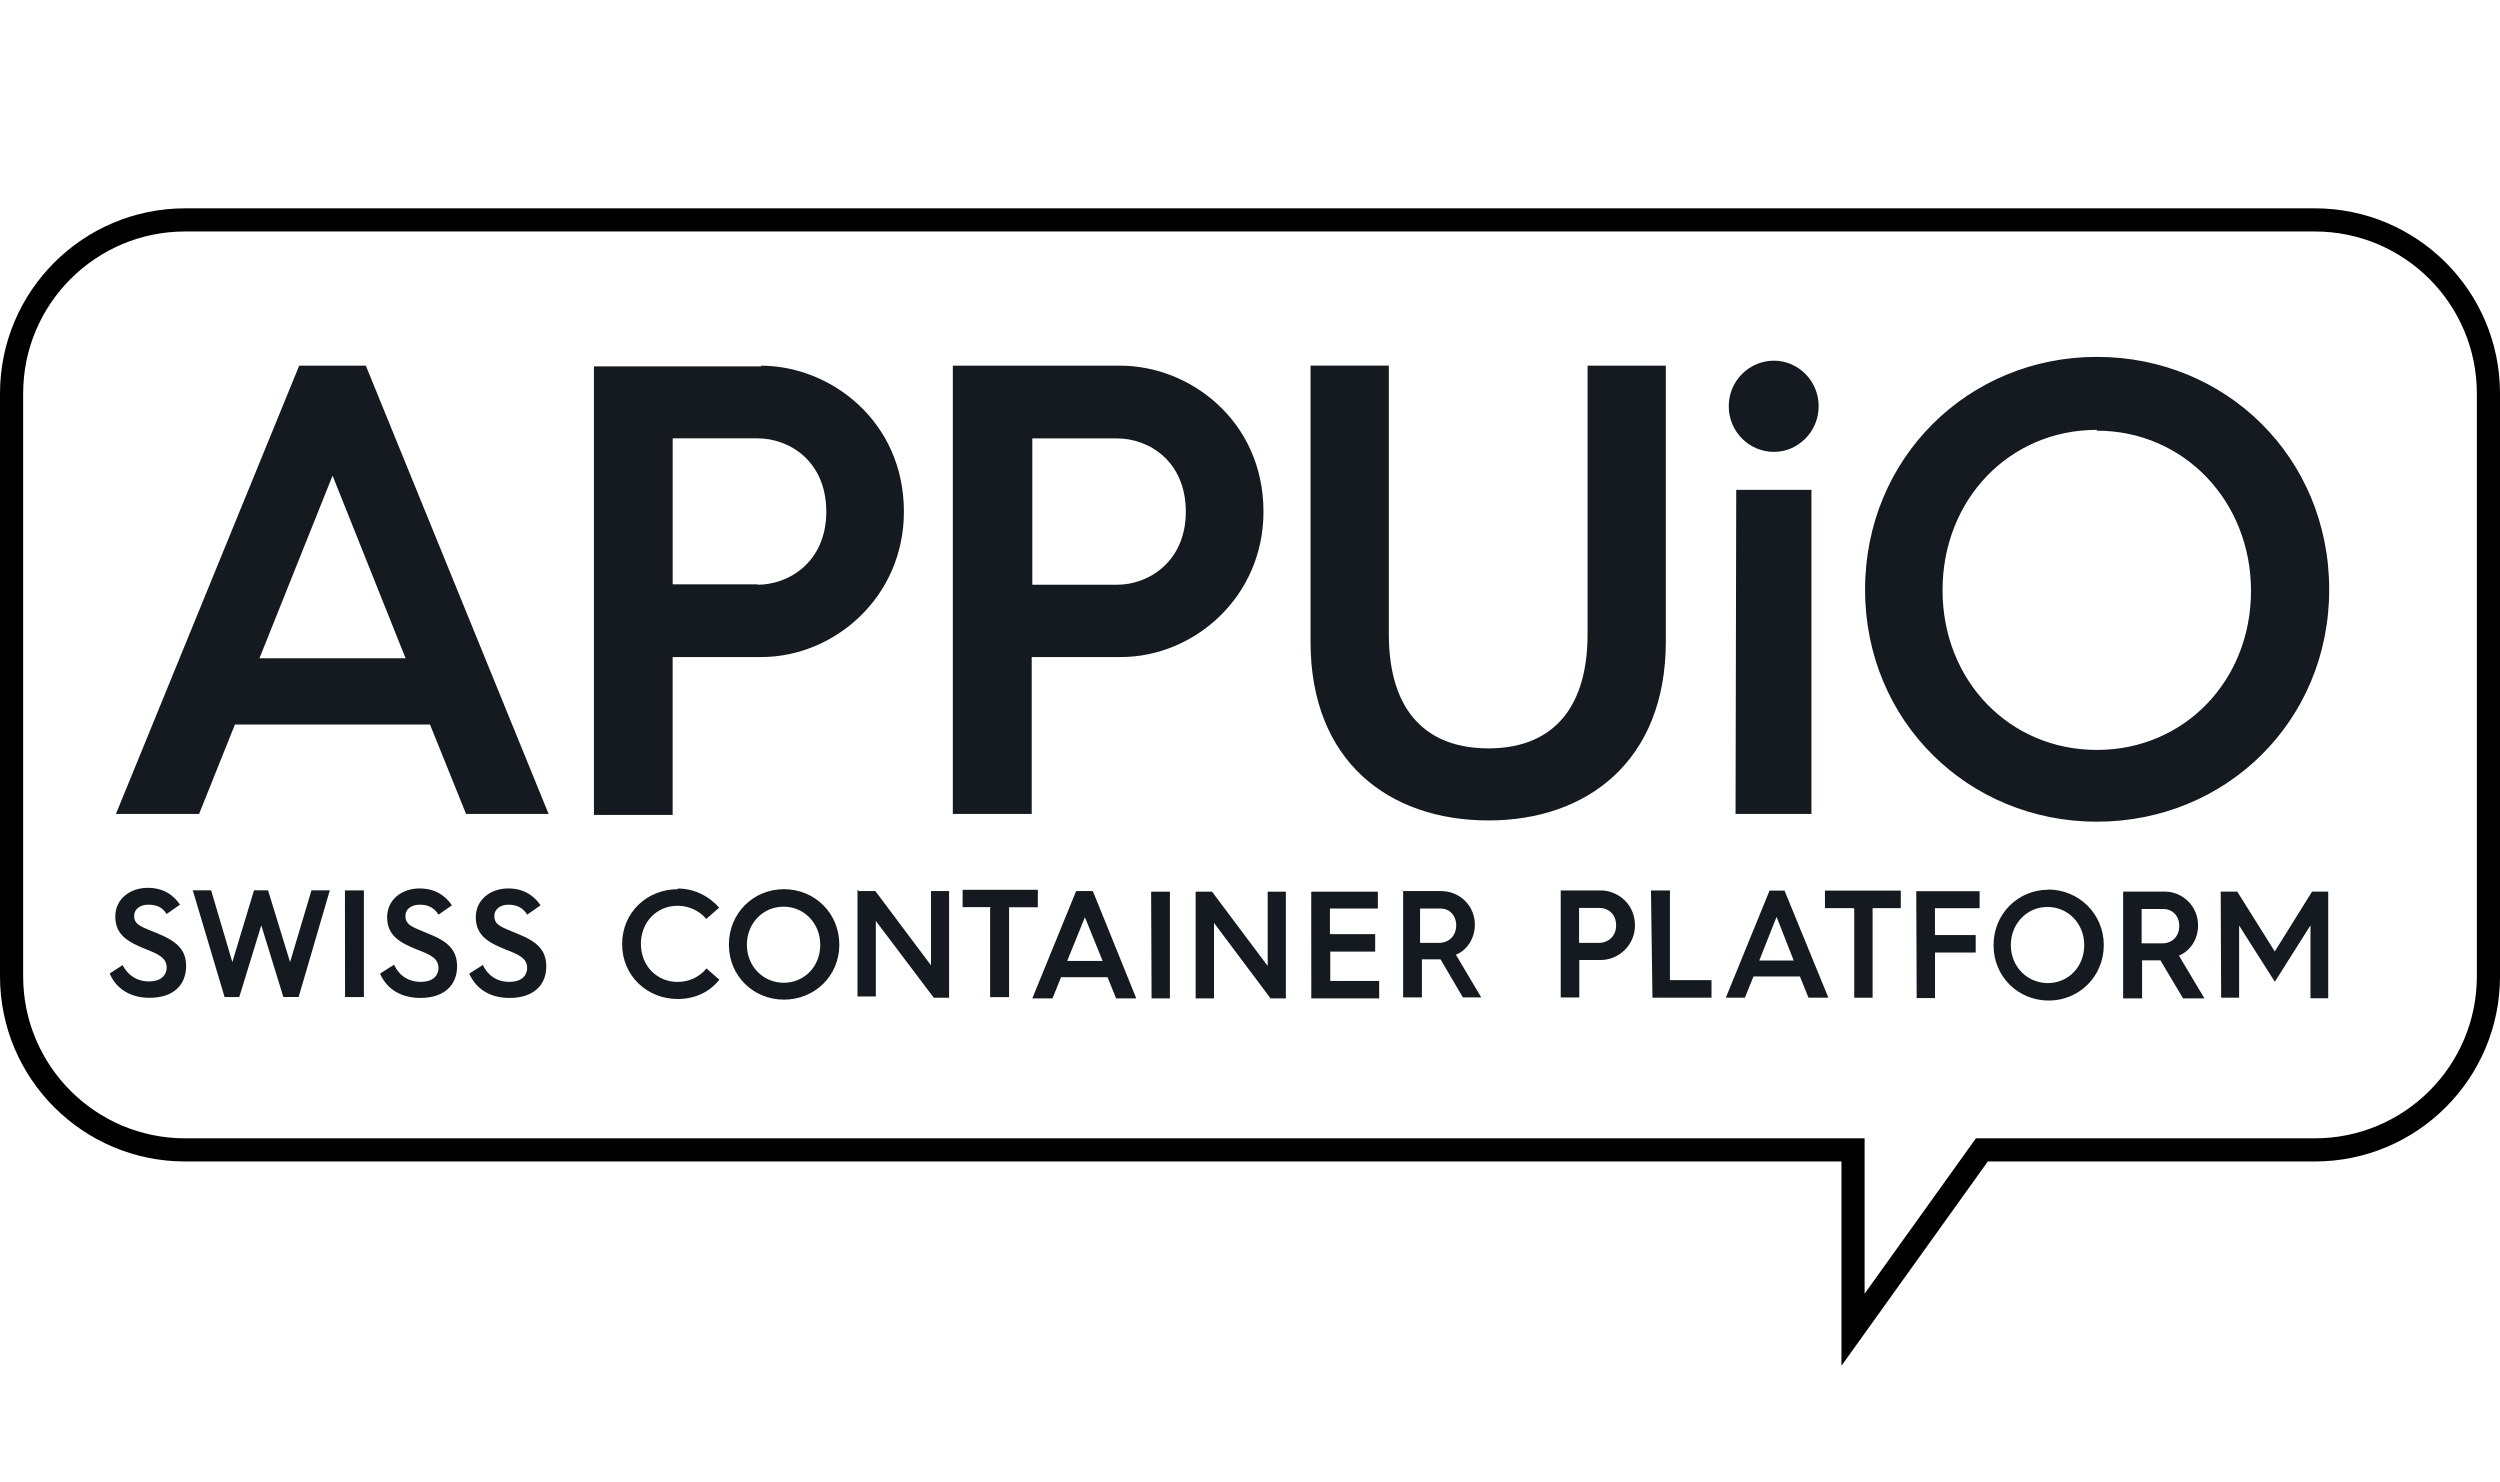
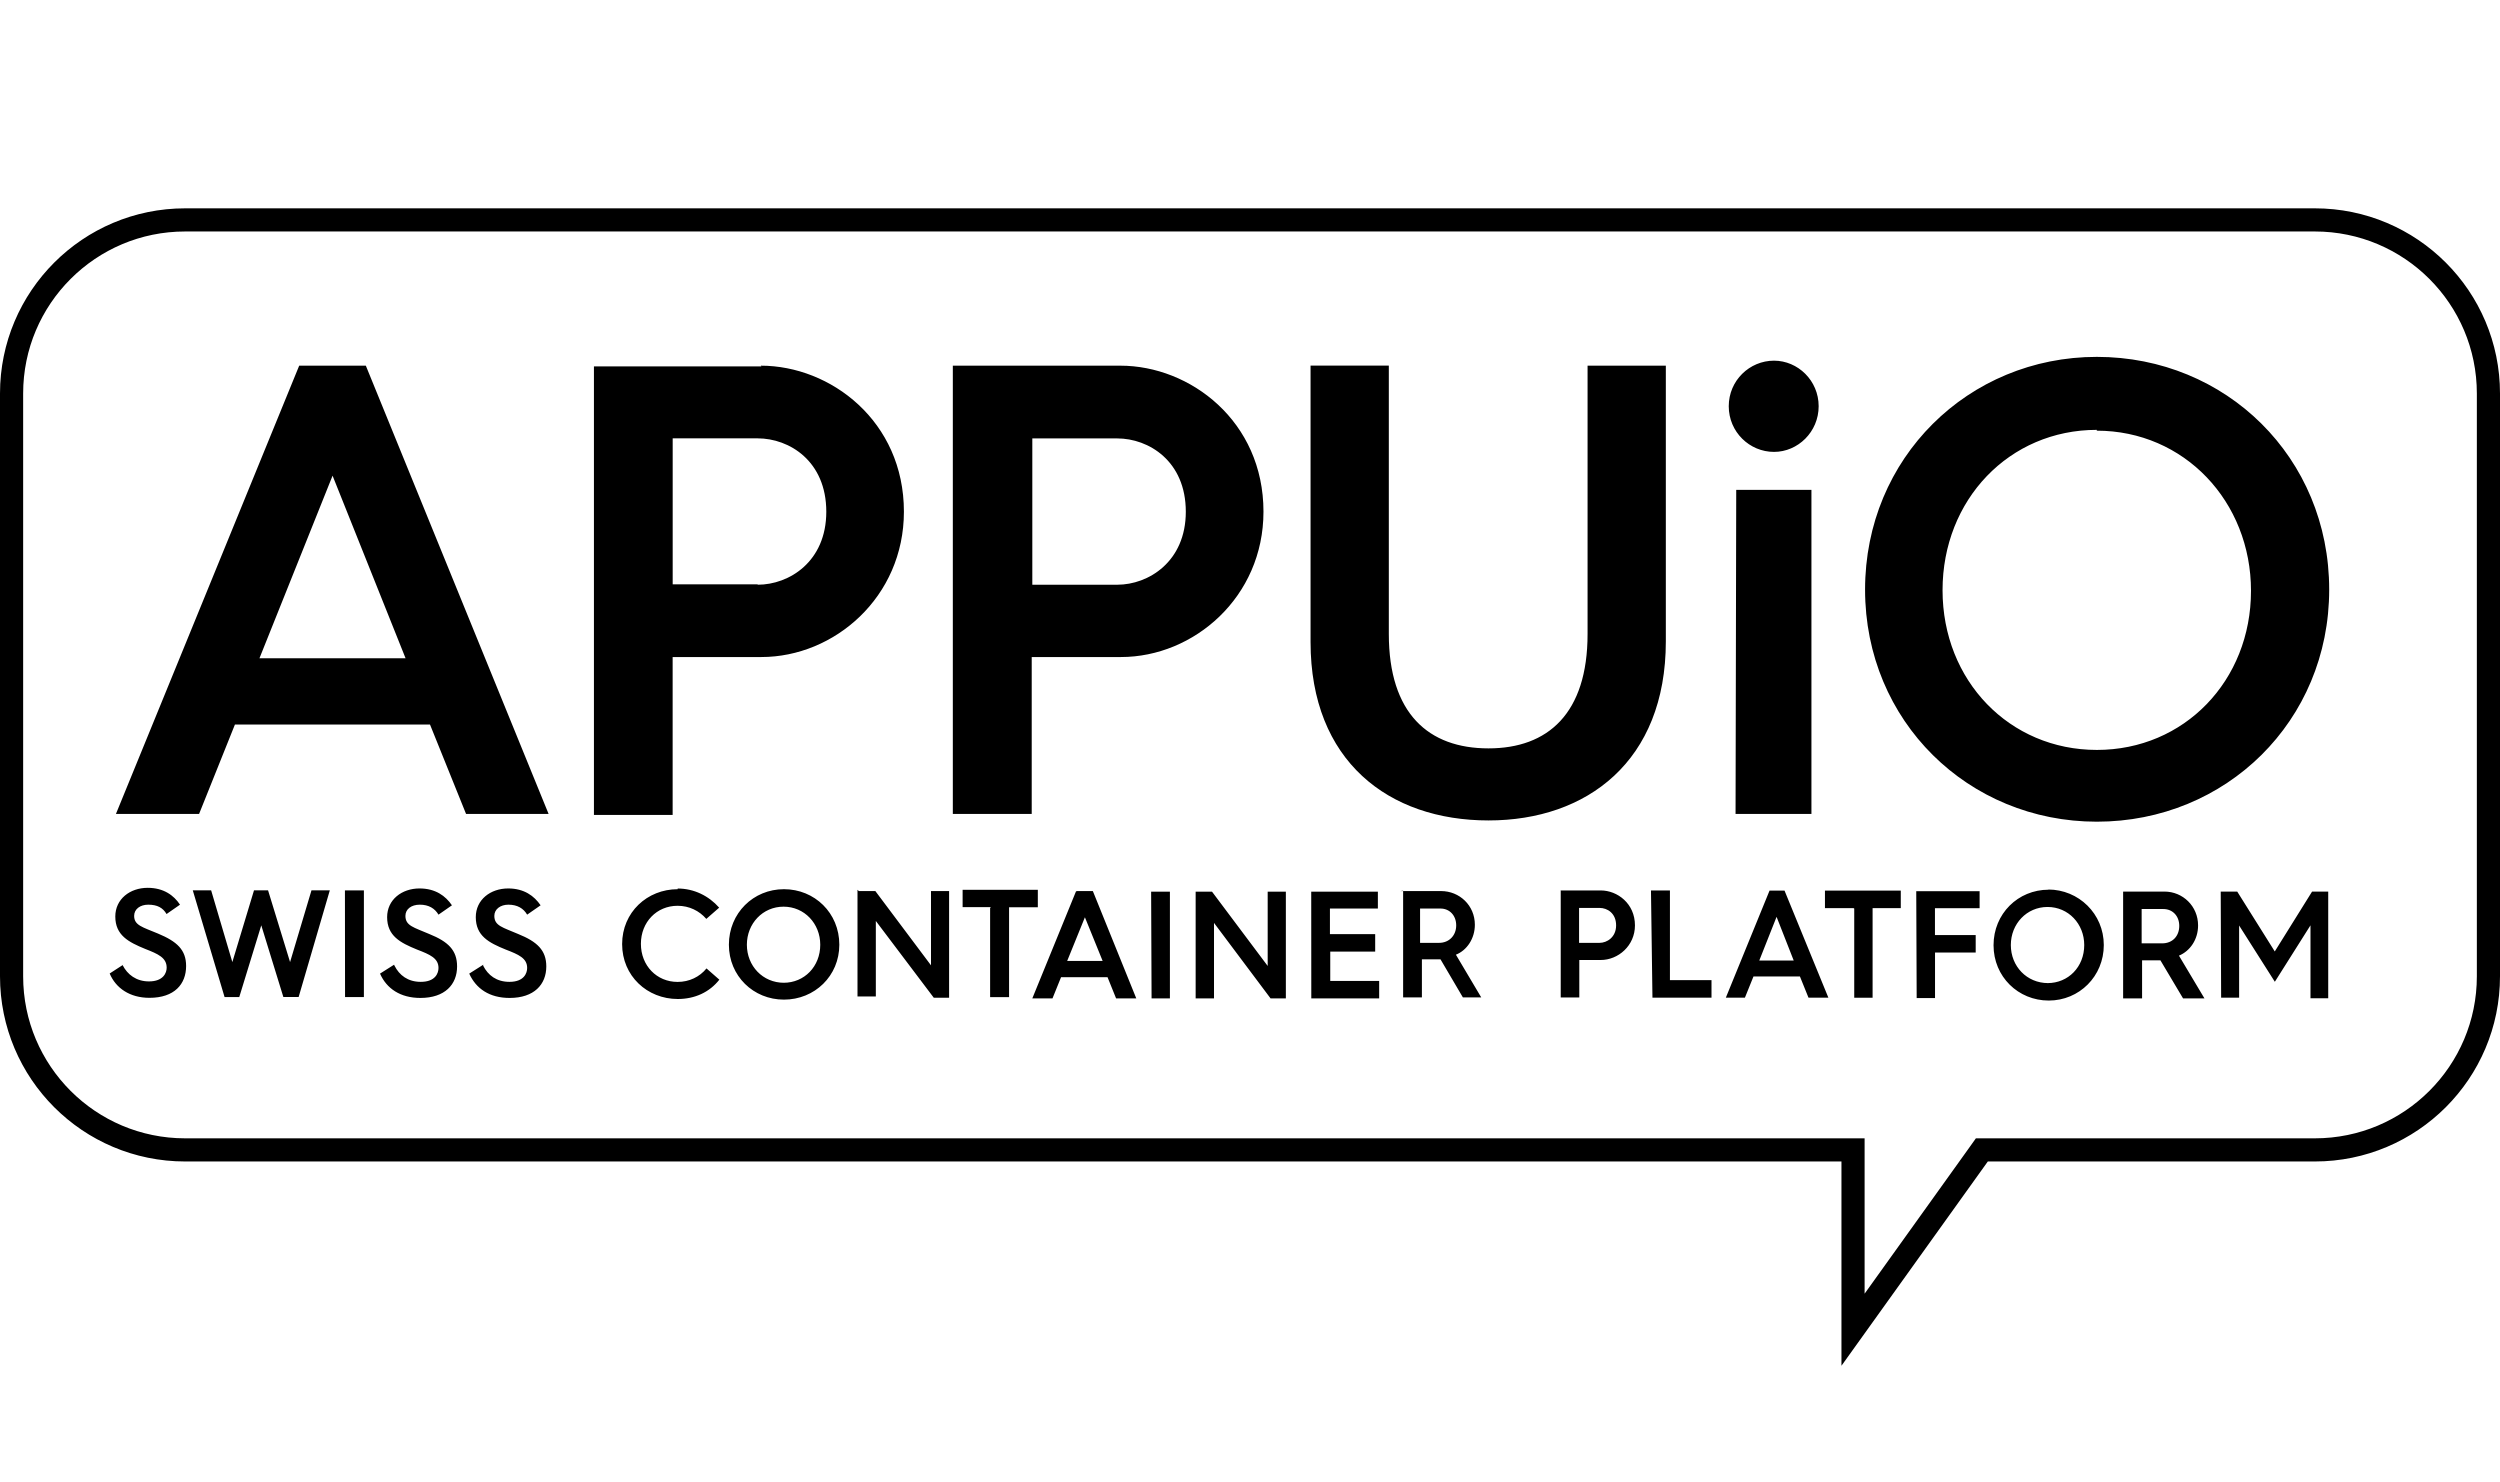
<svg xmlns="http://www.w3.org/2000/svg" width="108" height="64" viewBox="0 0 108 64" fill="none">
  <path d="M85.873 49.676H85.616L85.467 49.885L80.051 57.444V50.176V49.676H79.551H8C3.858 49.676 0.5 46.319 0.5 42.176V17C0.5 12.858 3.858 9.5 8 9.5H100C104.142 9.5 107.5 12.858 107.5 17V42.176C107.5 46.319 104.142 49.676 100 49.676H85.873Z" stroke="black" />
-   <path fill-rule="evenodd" clip-rule="evenodd" d="M11.208 28.438L14.367 20.549L17.521 28.438H11.208ZM12.925 15.797L5.008 35.163H8.6L10.149 31.3H18.576L20.134 35.163H23.7L15.804 15.797H12.925ZM32.732 25.244H29.06V18.937H32.732C34.093 18.937 35.696 19.913 35.696 22.107C35.696 24.263 34.093 25.26 32.732 25.26V25.244ZM32.891 15.827H25.658V35.206H29.058V28.384H32.893C36.037 28.384 39.049 25.802 39.049 22.104C39.049 18.191 35.879 15.797 32.867 15.797L32.891 15.827ZM44.596 18.94H48.268C49.615 18.94 51.227 19.91 51.227 22.107C51.227 24.263 49.615 25.26 48.268 25.26H44.596V18.951V18.94ZM44.596 28.384H48.427C51.57 28.384 54.582 25.802 54.582 22.104C54.582 18.191 51.412 15.797 48.4 15.797H41.162V35.163H44.57V28.384H44.596ZM71.964 15.797H68.583V27.387C68.583 30.829 66.866 32.33 64.303 32.33C61.714 32.33 59.997 30.829 59.997 27.384V15.794H56.616V27.735C56.616 32.883 59.997 35.443 64.303 35.443C68.556 35.443 71.964 32.883 71.964 27.708V15.797ZM74.976 35.163H78.254V21.161H75.005L74.976 35.163ZM76.637 15.581C75.581 15.581 74.682 16.439 74.682 17.549C74.682 18.662 75.581 19.522 76.637 19.522C77.668 19.522 78.566 18.659 78.566 17.549C78.566 16.439 77.668 15.581 76.637 15.581ZM90.578 18.605C94.355 18.605 97.243 21.662 97.243 25.524C97.243 29.406 94.363 32.397 90.585 32.397C86.808 32.397 83.918 29.406 83.918 25.497C83.918 21.589 86.797 18.57 90.583 18.57L90.578 18.605ZM90.583 35.497C96.157 35.497 100.621 31.158 100.621 25.471C100.621 19.756 96.157 15.417 90.583 15.417C85.035 15.417 80.571 19.783 80.571 25.471C80.571 31.158 85.035 35.497 90.583 35.497ZM5.298 41.696C5.504 42.1 5.887 42.397 6.434 42.397C7.063 42.397 7.2 42.02 7.2 41.804C7.2 41.373 6.83 41.211 6.276 40.995C5.552 40.699 4.981 40.403 4.981 39.594C4.981 38.839 5.615 38.354 6.381 38.354C7.068 38.354 7.509 38.678 7.776 39.082L7.195 39.486C7.037 39.217 6.799 39.082 6.403 39.082C6.059 39.082 5.795 39.27 5.795 39.567C5.795 39.979 6.165 40.052 6.825 40.33C7.644 40.672 8.04 41.031 8.04 41.731C8.04 42.513 7.538 43.106 6.455 43.106C5.61 43.106 5.002 42.688 4.738 42.055L5.346 41.661L5.298 41.696ZM8.328 38.462H9.121L10.037 41.562L10.973 38.462H11.58L12.531 41.562L13.456 38.462H14.248L12.901 43.071H12.241L11.287 39.974L10.336 43.074H9.702L8.328 38.462ZM14.906 43.074H15.72V38.465H14.901L14.906 43.074ZM17.041 41.715C17.252 42.133 17.622 42.416 18.177 42.416C18.811 42.416 18.943 42.038 18.943 41.815C18.943 41.394 18.573 41.235 18.018 41.022C17.289 40.726 16.724 40.429 16.724 39.621C16.724 38.866 17.358 38.381 18.124 38.381C18.811 38.381 19.249 38.704 19.524 39.109L18.943 39.513C18.784 39.243 18.52 39.082 18.137 39.082C17.767 39.082 17.514 39.276 17.514 39.567C17.514 39.998 17.883 40.063 18.544 40.349C19.363 40.68 19.746 41.049 19.746 41.75C19.746 42.532 19.217 43.111 18.161 43.111C17.297 43.111 16.7 42.707 16.417 42.06L17.025 41.675L17.041 41.715ZM20.871 41.715C21.082 42.133 21.452 42.416 22.007 42.416C22.641 42.416 22.773 42.038 22.773 41.815C22.773 41.394 22.403 41.235 21.849 41.022C21.117 40.726 20.554 40.429 20.554 39.621C20.554 38.866 21.188 38.381 21.954 38.381C22.641 38.381 23.077 38.704 23.354 39.109L22.773 39.513C22.615 39.243 22.351 39.082 21.962 39.082C21.619 39.082 21.355 39.276 21.355 39.567C21.355 39.998 21.724 40.063 22.385 40.349C23.204 40.68 23.6 41.049 23.6 41.75C23.6 42.532 23.072 43.111 22.015 43.111C21.143 43.111 20.562 42.707 20.271 42.06L20.879 41.675L20.871 41.715ZM29.272 38.384C29.985 38.384 30.619 38.702 31.068 39.211L30.513 39.696C30.207 39.346 29.774 39.13 29.272 39.13C28.373 39.13 27.687 39.831 27.687 40.774C27.687 41.718 28.373 42.419 29.272 42.419C29.774 42.419 30.223 42.203 30.521 41.836L31.076 42.322C30.653 42.861 30.019 43.157 29.28 43.157C27.959 43.157 26.876 42.16 26.876 40.785C26.876 39.411 27.959 38.413 29.28 38.413L29.272 38.384ZM33.85 42.456C34.748 42.456 35.435 41.755 35.435 40.812C35.435 39.896 34.748 39.168 33.85 39.168C32.952 39.168 32.265 39.896 32.265 40.812C32.265 41.729 32.952 42.456 33.868 42.456H33.85ZM33.868 38.413C35.189 38.413 36.259 39.438 36.259 40.812C36.259 42.16 35.194 43.184 33.866 43.184C32.545 43.184 31.488 42.16 31.488 40.812C31.488 39.448 32.545 38.413 33.866 38.413H33.868ZM37.102 38.494H37.815L40.219 41.702V38.494H41.001V43.103H40.34L37.836 39.785V43.047H37.044V38.438L37.102 38.494ZM42.81 39.187H41.585V38.44H44.834V39.195H43.592V43.076H42.773V39.222L42.81 39.187ZM47.634 41.513L46.868 39.626L46.102 41.513H47.608H47.634ZM46.525 38.494H47.211L49.087 43.13H48.215L47.845 42.214H45.838L45.468 43.13H44.596L46.482 38.51L46.525 38.494ZM49.748 43.13H50.54V38.521H49.729L49.748 43.13ZM51.647 38.521H52.36L54.764 41.729V38.521H55.549V43.13H54.888L52.445 39.869V43.13H51.652V38.521H51.647ZM56.645 38.521H59.524V39.249H57.453V40.354H59.408V41.109H57.467V42.376H59.58V43.13H56.648L56.645 38.521ZM62.169 40.731C62.607 40.731 62.908 40.408 62.908 39.977C62.908 39.545 62.618 39.249 62.23 39.249H61.347V40.731H62.208H62.169ZM60.491 38.494H62.253C63.051 38.494 63.714 39.114 63.714 39.95C63.714 40.543 63.371 41.055 62.895 41.243L63.989 43.087H63.196L62.23 41.443H61.426V43.087H60.615V38.478L60.491 38.494ZM69.103 40.731C69.42 40.731 69.816 40.489 69.816 39.977C69.816 39.451 69.436 39.222 69.103 39.222H68.216V40.731H69.087H69.103ZM67.412 38.467H69.151C69.872 38.467 70.63 39.033 70.63 39.977C70.63 40.855 69.906 41.472 69.151 41.472H68.226V43.09H67.423V38.481L67.412 38.467ZM71.322 38.467H72.141V42.343H73.937V43.098H71.386L71.322 38.467ZM77.488 41.494L76.748 39.607L76.001 41.494H77.506H77.488ZM76.405 38.475H77.092L78.986 43.1H78.127L77.757 42.184H75.75L75.38 43.1H74.556L76.444 38.475H76.405ZM80.069 39.23H78.838V38.475H82.114V39.23H80.896V43.103H80.103V39.249L80.069 39.23ZM82.782 38.5H85.519V39.235H83.59V40.394H85.35V41.149H83.593V43.117H82.8L82.782 38.5ZM88.454 42.47C89.352 42.47 90.039 41.769 90.039 40.826C90.039 39.909 89.352 39.181 88.454 39.181C87.555 39.181 86.868 39.909 86.868 40.826C86.868 41.742 87.555 42.47 88.48 42.47H88.454ZM88.48 38.427C89.801 38.427 90.884 39.478 90.884 40.826C90.884 42.173 89.827 43.224 88.506 43.224C87.186 43.224 86.121 42.192 86.121 40.834C86.121 39.475 87.178 38.435 88.499 38.435L88.48 38.427ZM93.404 40.753C93.853 40.753 94.144 40.44 94.144 39.998C94.144 39.567 93.853 39.27 93.457 39.27H92.519V40.753H93.391H93.404ZM91.734 38.516H93.504C94.297 38.516 94.957 39.147 94.957 39.979C94.957 40.583 94.614 41.084 94.131 41.284L95.232 43.13H94.308L93.33 41.486H92.538V43.13H91.719V38.521L91.734 38.516ZM95.935 38.516H96.648L98.27 41.103L99.882 38.516H100.579V43.125H99.813V39.974L98.273 42.413L96.73 39.982V43.1H95.953" fill="#141A1F" />
+   <path fill-rule="evenodd" clip-rule="evenodd" d="M11.208 28.438L14.367 20.549L17.521 28.438H11.208ZM12.925 15.797L5.008 35.163H8.6L10.149 31.3H18.576L20.134 35.163H23.7L15.804 15.797H12.925ZM32.732 25.244H29.06V18.937H32.732C34.093 18.937 35.696 19.913 35.696 22.107C35.696 24.263 34.093 25.26 32.732 25.26V25.244ZM32.891 15.827H25.658V35.206H29.058V28.384H32.893C36.037 28.384 39.049 25.802 39.049 22.104C39.049 18.191 35.879 15.797 32.867 15.797L32.891 15.827ZM44.596 18.94H48.268C49.615 18.94 51.227 19.91 51.227 22.107C51.227 24.263 49.615 25.26 48.268 25.26H44.596V18.951V18.94ZM44.596 28.384H48.427C51.57 28.384 54.582 25.802 54.582 22.104C54.582 18.191 51.412 15.797 48.4 15.797H41.162V35.163H44.57V28.384H44.596ZM71.964 15.797H68.583V27.387C68.583 30.829 66.866 32.33 64.303 32.33C61.714 32.33 59.997 30.829 59.997 27.384V15.794H56.616V27.735C56.616 32.883 59.997 35.443 64.303 35.443C68.556 35.443 71.964 32.883 71.964 27.708V15.797ZM74.976 35.163H78.254V21.161H75.005L74.976 35.163ZM76.637 15.581C75.581 15.581 74.682 16.439 74.682 17.549C74.682 18.662 75.581 19.522 76.637 19.522C77.668 19.522 78.566 18.659 78.566 17.549C78.566 16.439 77.668 15.581 76.637 15.581ZM90.578 18.605C94.355 18.605 97.243 21.662 97.243 25.524C97.243 29.406 94.363 32.397 90.585 32.397C86.808 32.397 83.918 29.406 83.918 25.497C83.918 21.589 86.797 18.57 90.583 18.57L90.578 18.605ZM90.583 35.497C96.157 35.497 100.621 31.158 100.621 25.471C100.621 19.756 96.157 15.417 90.583 15.417C85.035 15.417 80.571 19.783 80.571 25.471C80.571 31.158 85.035 35.497 90.583 35.497ZM5.298 41.696C5.504 42.1 5.887 42.397 6.434 42.397C7.063 42.397 7.2 42.02 7.2 41.804C7.2 41.373 6.83 41.211 6.276 40.995C5.552 40.699 4.981 40.403 4.981 39.594C4.981 38.839 5.615 38.354 6.381 38.354C7.068 38.354 7.509 38.678 7.776 39.082L7.195 39.486C7.037 39.217 6.799 39.082 6.403 39.082C6.059 39.082 5.795 39.27 5.795 39.567C5.795 39.979 6.165 40.052 6.825 40.33C7.644 40.672 8.04 41.031 8.04 41.731C8.04 42.513 7.538 43.106 6.455 43.106C5.61 43.106 5.002 42.688 4.738 42.055L5.346 41.661L5.298 41.696ZM8.328 38.462H9.121L10.037 41.562L10.973 38.462H11.58L12.531 41.562L13.456 38.462H14.248L12.901 43.071H12.241L11.287 39.974L10.336 43.074H9.702L8.328 38.462ZM14.906 43.074H15.72V38.465H14.901L14.906 43.074ZM17.041 41.715C17.252 42.133 17.622 42.416 18.177 42.416C18.811 42.416 18.943 42.038 18.943 41.815C18.943 41.394 18.573 41.235 18.018 41.022C17.289 40.726 16.724 40.429 16.724 39.621C16.724 38.866 17.358 38.381 18.124 38.381C18.811 38.381 19.249 38.704 19.524 39.109L18.943 39.513C18.784 39.243 18.52 39.082 18.137 39.082C17.767 39.082 17.514 39.276 17.514 39.567C17.514 39.998 17.883 40.063 18.544 40.349C19.363 40.68 19.746 41.049 19.746 41.75C19.746 42.532 19.217 43.111 18.161 43.111C17.297 43.111 16.7 42.707 16.417 42.06L17.025 41.675L17.041 41.715ZM20.871 41.715C21.082 42.133 21.452 42.416 22.007 42.416C22.641 42.416 22.773 42.038 22.773 41.815C22.773 41.394 22.403 41.235 21.849 41.022C21.117 40.726 20.554 40.429 20.554 39.621C20.554 38.866 21.188 38.381 21.954 38.381C22.641 38.381 23.077 38.704 23.354 39.109L22.773 39.513C22.615 39.243 22.351 39.082 21.962 39.082C21.619 39.082 21.355 39.276 21.355 39.567C21.355 39.998 21.724 40.063 22.385 40.349C23.204 40.68 23.6 41.049 23.6 41.75C23.6 42.532 23.072 43.111 22.015 43.111C21.143 43.111 20.562 42.707 20.271 42.06L20.879 41.675L20.871 41.715ZM29.272 38.384C29.985 38.384 30.619 38.702 31.068 39.211L30.513 39.696C30.207 39.346 29.774 39.13 29.272 39.13C28.373 39.13 27.687 39.831 27.687 40.774C27.687 41.718 28.373 42.419 29.272 42.419C29.774 42.419 30.223 42.203 30.521 41.836L31.076 42.322C30.653 42.861 30.019 43.157 29.28 43.157C27.959 43.157 26.876 42.16 26.876 40.785C26.876 39.411 27.959 38.413 29.28 38.413L29.272 38.384ZM33.85 42.456C34.748 42.456 35.435 41.755 35.435 40.812C35.435 39.896 34.748 39.168 33.85 39.168C32.952 39.168 32.265 39.896 32.265 40.812C32.265 41.729 32.952 42.456 33.868 42.456H33.85ZM33.868 38.413C35.189 38.413 36.259 39.438 36.259 40.812C36.259 42.16 35.194 43.184 33.866 43.184C32.545 43.184 31.488 42.16 31.488 40.812C31.488 39.448 32.545 38.413 33.866 38.413H33.868ZM37.102 38.494H37.815L40.219 41.702V38.494H41.001V43.103H40.34L37.836 39.785V43.047H37.044V38.438L37.102 38.494ZM42.81 39.187H41.585V38.44H44.834V39.195H43.592V43.076H42.773V39.222L42.81 39.187ZM47.634 41.513L46.868 39.626L46.102 41.513H47.608H47.634ZM46.525 38.494H47.211L49.087 43.13H48.215L47.845 42.214H45.838L45.468 43.13H44.596L46.482 38.51L46.525 38.494ZM49.748 43.13H50.54V38.521H49.729L49.748 43.13ZM51.647 38.521H52.36L54.764 41.729V38.521H55.549V43.13H54.888L52.445 39.869V43.13H51.652V38.521H51.647ZM56.645 38.521H59.524V39.249H57.453V40.354H59.408V41.109H57.467V42.376H59.58V43.13H56.648L56.645 38.521ZM62.169 40.731C62.607 40.731 62.908 40.408 62.908 39.977C62.908 39.545 62.618 39.249 62.23 39.249H61.347V40.731H62.208H62.169ZM60.491 38.494H62.253C63.051 38.494 63.714 39.114 63.714 39.95C63.714 40.543 63.371 41.055 62.895 41.243L63.989 43.087H63.196L62.23 41.443H61.426V43.087H60.615V38.478L60.491 38.494ZM69.103 40.731C69.42 40.731 69.816 40.489 69.816 39.977C69.816 39.451 69.436 39.222 69.103 39.222H68.216V40.731H69.087H69.103ZM67.412 38.467H69.151C69.872 38.467 70.63 39.033 70.63 39.977C70.63 40.855 69.906 41.472 69.151 41.472H68.226V43.09H67.423V38.481L67.412 38.467ZM71.322 38.467H72.141V42.343H73.937V43.098H71.386L71.322 38.467ZM77.488 41.494L76.748 39.607L76.001 41.494H77.506H77.488ZM76.405 38.475H77.092L78.986 43.1H78.127L77.757 42.184H75.75L75.38 43.1H74.556L76.444 38.475H76.405ZM80.069 39.23H78.838V38.475H82.114V39.23H80.896V43.103H80.103V39.249L80.069 39.23ZM82.782 38.5H85.519V39.235H83.59V40.394H85.35V41.149H83.593V43.117H82.8L82.782 38.5ZM88.454 42.47C89.352 42.47 90.039 41.769 90.039 40.826C90.039 39.909 89.352 39.181 88.454 39.181C87.555 39.181 86.868 39.909 86.868 40.826C86.868 41.742 87.555 42.47 88.48 42.47H88.454ZM88.48 38.427C89.801 38.427 90.884 39.478 90.884 40.826C90.884 42.173 89.827 43.224 88.506 43.224C87.186 43.224 86.121 42.192 86.121 40.834C86.121 39.475 87.178 38.435 88.499 38.435L88.48 38.427ZM93.404 40.753C93.853 40.753 94.144 40.44 94.144 39.998C94.144 39.567 93.853 39.27 93.457 39.27H92.519V40.753H93.391H93.404ZM91.734 38.516H93.504C94.297 38.516 94.957 39.147 94.957 39.979C94.957 40.583 94.614 41.084 94.131 41.284L95.232 43.13H94.308L93.33 41.486H92.538V43.13H91.719V38.521L91.734 38.516ZM95.935 38.516H96.648L98.27 41.103L99.882 38.516H100.579V43.125H99.813V39.974L98.273 42.413L96.73 39.982V43.1H95.953" fill="currentColor" />
</svg>
